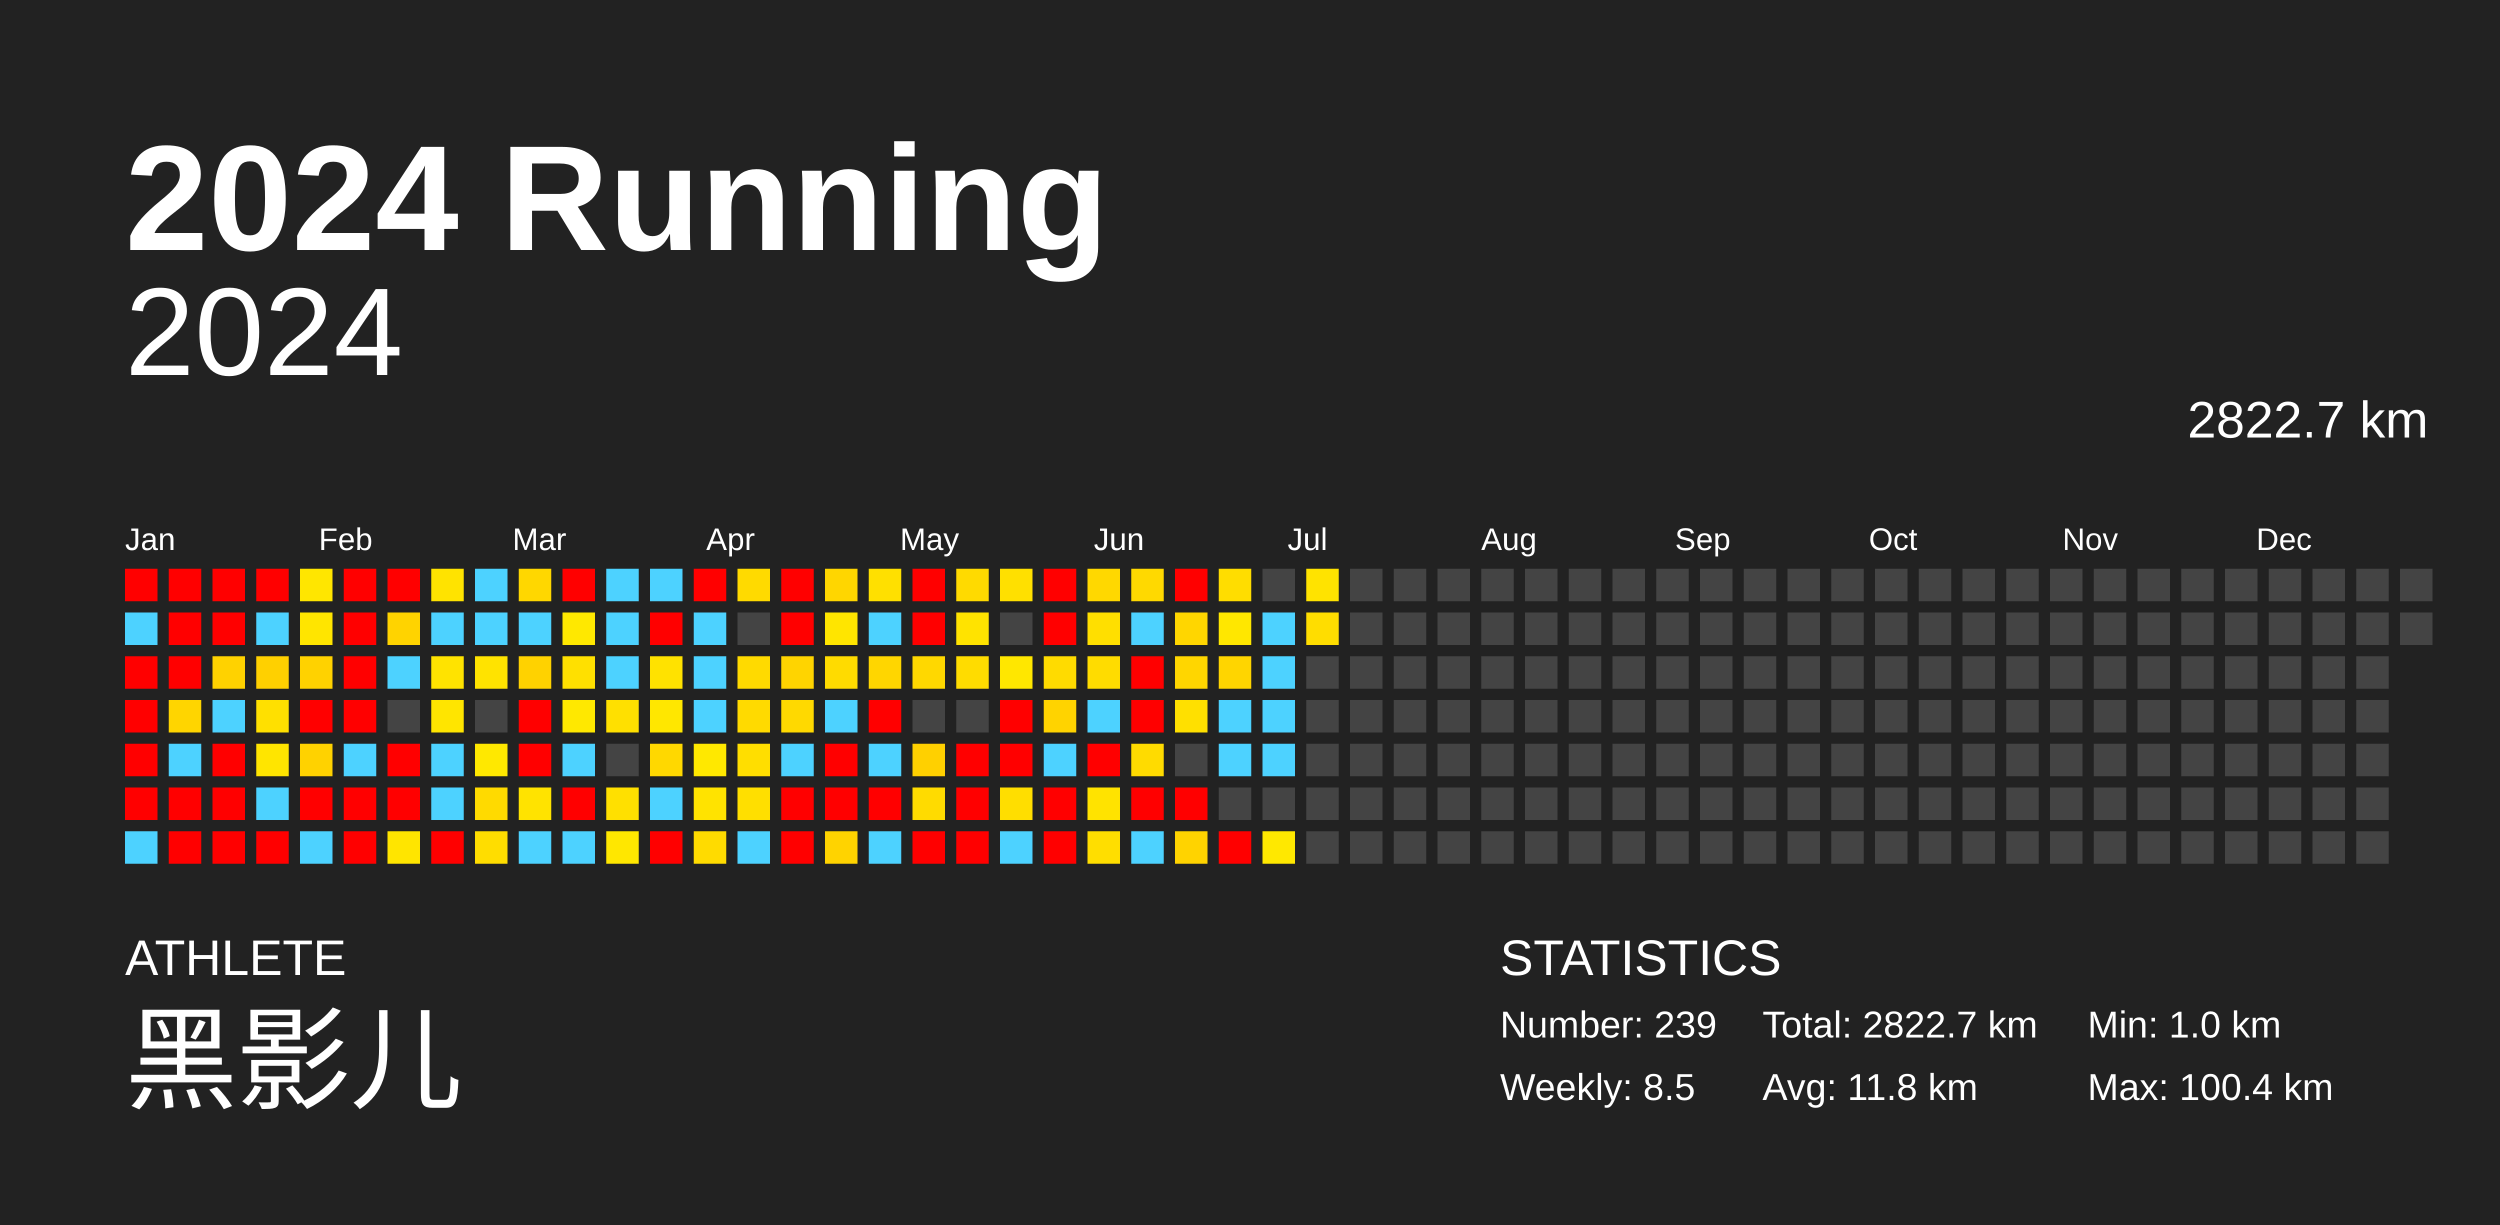
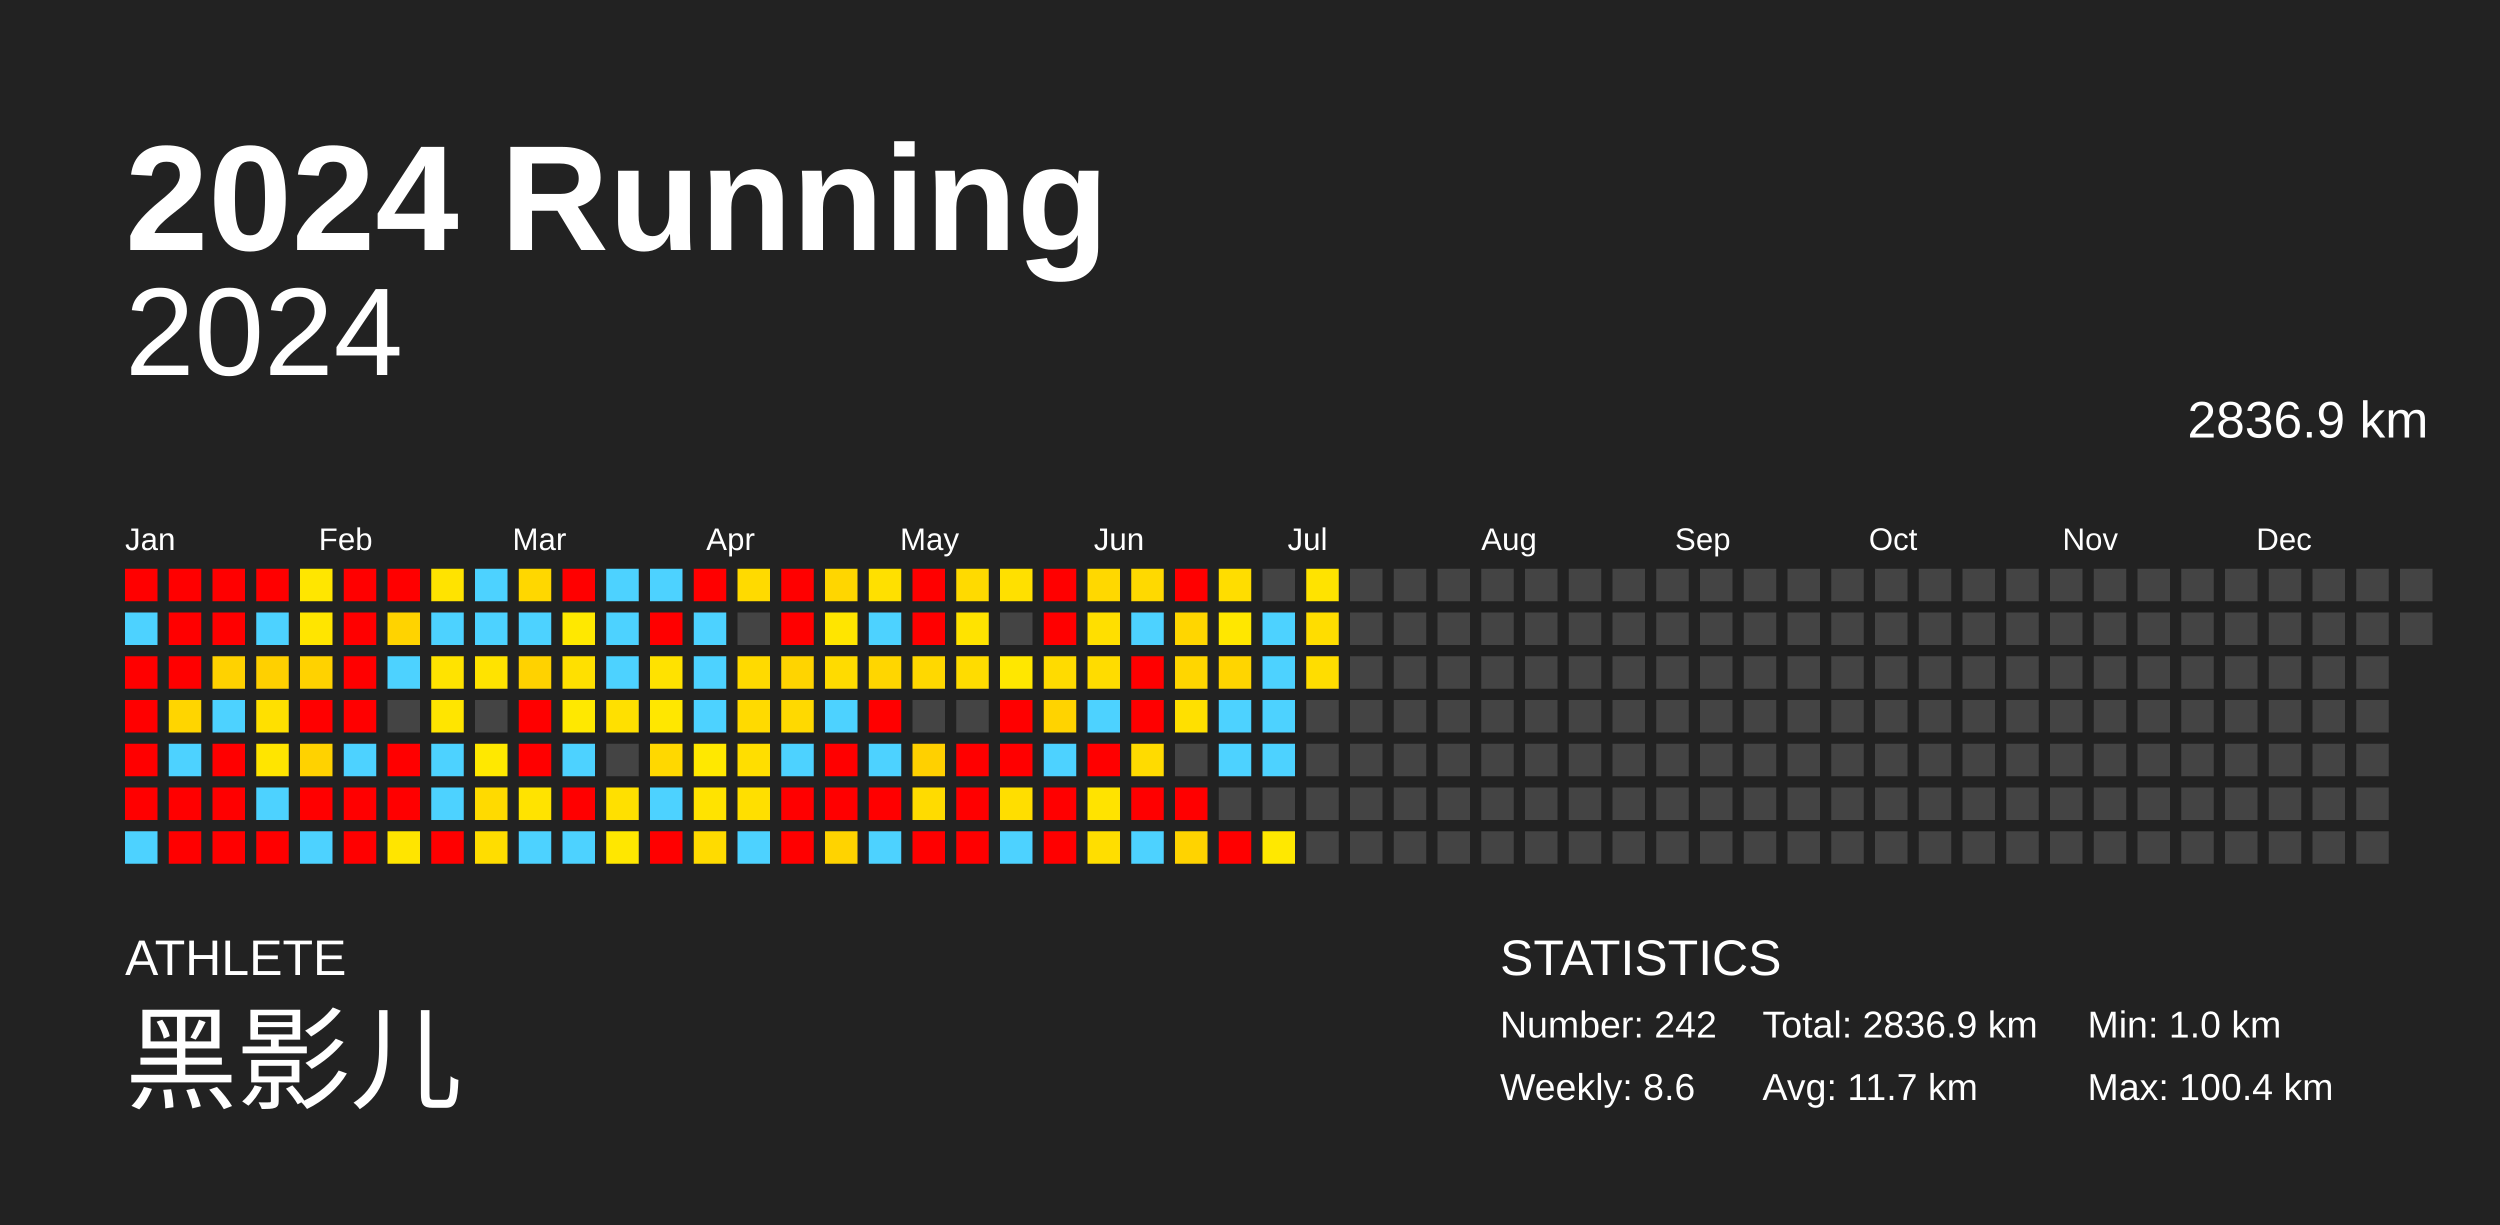
<svg xmlns="http://www.w3.org/2000/svg" baseProfile="full" height="98mm" version="1.1" viewBox="0,0,200,98" width="200mm">
  <defs />
  <rect fill="#222222" height="98" width="200" x="0" y="0" />
  <text fill="#FFFFFF" style="font-size:12px; font-family:Arial; font-weight:bold;" x="10" y="20">2024 Running</text>
  <text fill="#FFFFFF" style="font-size:4px; font-family:Arial" x="10" y="78">ATHLETE</text>
  <text fill="#FFFFFF" style="font-size:9px; font-family:Arial" x="10" y="88">黑影儿</text>
  <text fill="#FFFFFF" style="font-size:4px; font-family:Arial" x="120" y="78">STATISTICS</text>
-   <text fill="#FFFFFF" style="font-size:3px; font-family:Arial" x="120" y="83">Number: 239</text>
-   <text fill="#FFFFFF" style="font-size:3px; font-family:Arial" x="120" y="88">Weekly: 8.5</text>
-   <text fill="#FFFFFF" style="font-size:3px; font-family:Arial" x="141" y="83">Total: 2822.7 km</text>
-   <text fill="#FFFFFF" style="font-size:3px; font-family:Arial" x="141" y="88">Avg: 11.8 km</text>
+   <text fill="#FFFFFF" style="font-size:3px; font-family:Arial" x="120" y="83">Number: 242</text>
+   <text fill="#FFFFFF" style="font-size:3px; font-family:Arial" x="120" y="88">Weekly: 8.6</text>
+   <text fill="#FFFFFF" style="font-size:3px; font-family:Arial" x="141" y="83">Total: 2836.9 km</text>
+   <text fill="#FFFFFF" style="font-size:3px; font-family:Arial" x="141" y="88">Avg: 11.7 km</text>
  <text fill="#FFFFFF" style="font-size:3px; font-family:Arial" x="167" y="83">Min: 1.0 km</text>
  <text fill="#FFFFFF" style="font-size:3px; font-family:Arial" x="167" y="88">Max: 100.4 km</text>
  <text alignment-baseline="hanging" fill="#FFFFFF" style="font-size:10.0px; font-family:Arial;" x="10" y="30">2024</text>
-   <text alignment-baseline="hanging" fill="#FFFFFF" style="font-size:4.125px; font-family:Arial;" x="175" y="35">2822.7 km</text>
+   <text alignment-baseline="hanging" fill="#FFFFFF" style="font-size:4.125px; font-family:Arial;" x="175" y="35">2836.9 km</text>
  <text fill="#FFFFFF" style="font-size:2.5px; font-family:Arial" x="10.0" y="44">Jan</text>
  <text fill="#FFFFFF" style="font-size:2.5px; font-family:Arial" x="25.5" y="44">Feb</text>
  <text fill="#FFFFFF" style="font-size:2.5px; font-family:Arial" x="41.0" y="44">Mar</text>
  <text fill="#FFFFFF" style="font-size:2.5px; font-family:Arial" x="56.5" y="44">Apr</text>
  <text fill="#FFFFFF" style="font-size:2.5px; font-family:Arial" x="72.0" y="44">May</text>
  <text fill="#FFFFFF" style="font-size:2.5px; font-family:Arial" x="87.5" y="44">Jun</text>
  <text fill="#FFFFFF" style="font-size:2.5px; font-family:Arial" x="103.0" y="44">Jul</text>
  <text fill="#FFFFFF" style="font-size:2.5px; font-family:Arial" x="118.5" y="44">Aug</text>
  <text fill="#FFFFFF" style="font-size:2.5px; font-family:Arial" x="134.0" y="44">Sep</text>
  <text fill="#FFFFFF" style="font-size:2.5px; font-family:Arial" x="149.5" y="44">Oct</text>
  <text fill="#FFFFFF" style="font-size:2.5px; font-family:Arial" x="165.0" y="44">Nov</text>
  <text fill="#FFFFFF" style="font-size:2.5px; font-family:Arial" x="180.5" y="44">Dec</text>
  <rect fill="red" height="2.6" width="2.6" x="10.0" y="45.5" />
  <rect fill="#4dd2ff" height="2.6" width="2.6" x="10.0" y="49.0" />
  <rect fill="red" height="2.6" width="2.6" x="10.0" y="52.5" />
  <rect fill="red" height="2.6" width="2.6" x="10.0" y="56.0" />
  <rect fill="red" height="2.6" width="2.6" x="10.0" y="59.5" />
  <rect fill="red" height="2.6" width="2.6" x="10.0" y="63.0" />
  <rect fill="#4dd2ff" height="2.6" width="2.6" x="10.0" y="66.5" />
  <rect fill="red" height="2.6" width="2.6" x="13.5" y="45.5" />
  <rect fill="red" height="2.6" width="2.6" x="13.5" y="49.0" />
  <rect fill="red" height="2.6" width="2.6" x="13.5" y="52.5" />
  <rect fill="#ffd500" height="2.6" width="2.6" x="13.5" y="56.0" />
  <rect fill="#4dd2ff" height="2.6" width="2.6" x="13.5" y="59.5" />
  <rect fill="red" height="2.6" width="2.6" x="13.5" y="63.0" />
  <rect fill="red" height="2.6" width="2.6" x="13.5" y="66.5" />
  <rect fill="red" height="2.6" width="2.6" x="17.0" y="45.5" />
  <rect fill="red" height="2.6" width="2.6" x="17.0" y="49.0" />
  <rect fill="#ffd200" height="2.6" width="2.6" x="17.0" y="52.5" />
  <rect fill="#4dd2ff" height="2.6" width="2.6" x="17.0" y="56.0" />
  <rect fill="red" height="2.6" width="2.6" x="17.0" y="59.5" />
  <rect fill="red" height="2.6" width="2.6" x="17.0" y="63.0" />
  <rect fill="red" height="2.6" width="2.6" x="17.0" y="66.5" />
  <rect fill="red" height="2.6" width="2.6" x="20.5" y="45.5" />
  <rect fill="#4dd2ff" height="2.6" width="2.6" x="20.5" y="49.0" />
  <rect fill="#ffd000" height="2.6" width="2.6" x="20.5" y="52.5" />
  <rect fill="#ffe000" height="2.6" width="2.6" x="20.5" y="56.0" />
  <rect fill="#ffe500" height="2.6" width="2.6" x="20.5" y="59.5" />
  <rect fill="#4dd2ff" height="2.6" width="2.6" x="20.5" y="63.0" />
  <rect fill="red" height="2.6" width="2.6" x="20.5" y="66.5" />
  <rect fill="#ffe600" height="2.6" width="2.6" x="24.0" y="45.5" />
  <rect fill="#ffe500" height="2.6" width="2.6" x="24.0" y="49.0" />
  <rect fill="#ffd200" height="2.6" width="2.6" x="24.0" y="52.5" />
  <rect fill="red" height="2.6" width="2.6" x="24.0" y="56.0" />
  <rect fill="#ffd200" height="2.6" width="2.6" x="24.0" y="59.5" />
  <rect fill="red" height="2.6" width="2.6" x="24.0" y="63.0" />
  <rect fill="#4dd2ff" height="2.6" width="2.6" x="24.0" y="66.5" />
  <rect fill="red" height="2.6" width="2.6" x="27.5" y="45.5" />
  <rect fill="red" height="2.6" width="2.6" x="27.5" y="49.0" />
  <rect fill="red" height="2.6" width="2.6" x="27.5" y="52.5" />
  <rect fill="red" height="2.6" width="2.6" x="27.5" y="56.0" />
  <rect fill="#4dd2ff" height="2.6" width="2.6" x="27.5" y="59.5" />
  <rect fill="red" height="2.6" width="2.6" x="27.5" y="63.0" />
  <rect fill="red" height="2.6" width="2.6" x="27.5" y="66.5" />
  <rect fill="red" height="2.6" width="2.6" x="31.0" y="45.5" />
  <rect fill="#ffd300" height="2.6" width="2.6" x="31.0" y="49.0" />
  <rect fill="#4dd2ff" height="2.6" width="2.6" x="31.0" y="52.5" />
  <rect fill="#444444" height="2.6" width="2.6" x="31.0" y="56.0" />
  <rect fill="red" height="2.6" width="2.6" x="31.0" y="59.5" />
  <rect fill="red" height="2.6" width="2.6" x="31.0" y="63.0" />
  <rect fill="#ffe500" height="2.6" width="2.6" x="31.0" y="66.5" />
  <rect fill="#ffe300" height="2.6" width="2.6" x="34.5" y="45.5" />
  <rect fill="#4dd2ff" height="2.6" width="2.6" x="34.5" y="49.0" />
  <rect fill="#ffe300" height="2.6" width="2.6" x="34.5" y="52.5" />
  <rect fill="#ffe500" height="2.6" width="2.6" x="34.5" y="56.0" />
  <rect fill="#4dd2ff" height="2.6" width="2.6" x="34.5" y="59.5" />
  <rect fill="#4dd2ff" height="2.6" width="2.6" x="34.5" y="63.0" />
  <rect fill="red" height="2.6" width="2.6" x="34.5" y="66.5" />
  <rect fill="#4dd2ff" height="2.6" width="2.6" x="38.0" y="45.5" />
  <rect fill="#4dd2ff" height="2.6" width="2.6" x="38.0" y="49.0" />
  <rect fill="#ffe300" height="2.6" width="2.6" x="38.0" y="52.5" />
  <rect fill="#444444" height="2.6" width="2.6" x="38.0" y="56.0" />
  <rect fill="#ffe800" height="2.6" width="2.6" x="38.0" y="59.5" />
  <rect fill="#ffda00" height="2.6" width="2.6" x="38.0" y="63.0" />
  <rect fill="#ffdd00" height="2.6" width="2.6" x="38.0" y="66.5" />
  <rect fill="#ffd700" height="2.6" width="2.6" x="41.5" y="45.5" />
  <rect fill="#4dd2ff" height="2.6" width="2.6" x="41.5" y="49.0" />
  <rect fill="#ffd200" height="2.6" width="2.6" x="41.5" y="52.5" />
  <rect fill="red" height="2.6" width="2.6" x="41.5" y="56.0" />
  <rect fill="red" height="2.6" width="2.6" x="41.5" y="59.5" />
  <rect fill="#ffe300" height="2.6" width="2.6" x="41.5" y="63.0" />
  <rect fill="#4dd2ff" height="2.6" width="2.6" x="41.5" y="66.5" />
  <rect fill="red" height="2.6" width="2.6" x="45.0" y="45.5" />
  <rect fill="#ffe800" height="2.6" width="2.6" x="45.0" y="49.0" />
  <rect fill="#ffe000" height="2.6" width="2.6" x="45.0" y="52.5" />
  <rect fill="#ffe800" height="2.6" width="2.6" x="45.0" y="56.0" />
  <rect fill="#4dd2ff" height="2.6" width="2.6" x="45.0" y="59.5" />
  <rect fill="red" height="2.6" width="2.6" x="45.0" y="63.0" />
  <rect fill="#4dd2ff" height="2.6" width="2.6" x="45.0" y="66.5" />
  <rect fill="#4dd2ff" height="2.6" width="2.6" x="48.5" y="45.5" />
  <rect fill="#4dd2ff" height="2.6" width="2.6" x="48.5" y="49.0" />
  <rect fill="#4dd2ff" height="2.6" width="2.6" x="48.5" y="52.5" />
  <rect fill="#ffe000" height="2.6" width="2.6" x="48.5" y="56.0" />
  <rect fill="#444444" height="2.6" width="2.6" x="48.5" y="59.5" />
  <rect fill="#ffe000" height="2.6" width="2.6" x="48.5" y="63.0" />
  <rect fill="#ffe700" height="2.6" width="2.6" x="48.5" y="66.5" />
  <rect fill="#4dd2ff" height="2.6" width="2.6" x="52.0" y="45.5" />
  <rect fill="red" height="2.6" width="2.6" x="52.0" y="49.0" />
  <rect fill="#ffe200" height="2.6" width="2.6" x="52.0" y="52.5" />
  <rect fill="#ffe700" height="2.6" width="2.6" x="52.0" y="56.0" />
  <rect fill="#ffd800" height="2.6" width="2.6" x="52.0" y="59.5" />
  <rect fill="#4dd2ff" height="2.6" width="2.6" x="52.0" y="63.0" />
  <rect fill="red" height="2.6" width="2.6" x="52.0" y="66.5" />
  <rect fill="red" height="2.6" width="2.6" x="55.5" y="45.5" />
  <rect fill="#4dd2ff" height="2.6" width="2.6" x="55.5" y="49.0" />
  <rect fill="#4dd2ff" height="2.6" width="2.6" x="55.5" y="52.5" />
  <rect fill="#4dd2ff" height="2.6" width="2.6" x="55.5" y="56.0" />
  <rect fill="#ffe800" height="2.6" width="2.6" x="55.5" y="59.5" />
  <rect fill="#ffe300" height="2.6" width="2.6" x="55.5" y="63.0" />
  <rect fill="#ffdb00" height="2.6" width="2.6" x="55.5" y="66.5" />
  <rect fill="#ffda00" height="2.6" width="2.6" x="59.0" y="45.5" />
  <rect fill="#444444" height="2.6" width="2.6" x="59.0" y="49.0" />
  <rect fill="#ffda00" height="2.6" width="2.6" x="59.0" y="52.5" />
  <rect fill="#ffda00" height="2.6" width="2.6" x="59.0" y="56.0" />
  <rect fill="#ffde00" height="2.6" width="2.6" x="59.0" y="59.5" />
  <rect fill="#ffdf00" height="2.6" width="2.6" x="59.0" y="63.0" />
  <rect fill="#4dd2ff" height="2.6" width="2.6" x="59.0" y="66.5" />
  <rect fill="red" height="2.6" width="2.6" x="62.5" y="45.5" />
  <rect fill="red" height="2.6" width="2.6" x="62.5" y="49.0" />
  <rect fill="#ffd400" height="2.6" width="2.6" x="62.5" y="52.5" />
  <rect fill="#ffd900" height="2.6" width="2.6" x="62.5" y="56.0" />
  <rect fill="#4dd2ff" height="2.6" width="2.6" x="62.5" y="59.5" />
  <rect fill="red" height="2.6" width="2.6" x="62.5" y="63.0" />
  <rect fill="red" height="2.6" width="2.6" x="62.5" y="66.5" />
  <rect fill="#ffd600" height="2.6" width="2.6" x="66.0" y="45.5" />
  <rect fill="#ffe500" height="2.6" width="2.6" x="66.0" y="49.0" />
  <rect fill="#ffdb00" height="2.6" width="2.6" x="66.0" y="52.5" />
  <rect fill="#4dd2ff" height="2.6" width="2.6" x="66.0" y="56.0" />
  <rect fill="red" height="2.6" width="2.6" x="66.0" y="59.5" />
  <rect fill="red" height="2.6" width="2.6" x="66.0" y="63.0" />
  <rect fill="#ffd300" height="2.6" width="2.6" x="66.0" y="66.5" />
  <rect fill="#ffe000" height="2.6" width="2.6" x="69.5" y="45.5" />
  <rect fill="#4dd2ff" height="2.6" width="2.6" x="69.5" y="49.0" />
  <rect fill="#ffd600" height="2.6" width="2.6" x="69.5" y="52.5" />
  <rect fill="red" height="2.6" width="2.6" x="69.5" y="56.0" />
  <rect fill="#4dd2ff" height="2.6" width="2.6" x="69.5" y="59.5" />
  <rect fill="red" height="2.6" width="2.6" x="69.5" y="63.0" />
  <rect fill="#4dd2ff" height="2.6" width="2.6" x="69.5" y="66.5" />
  <rect fill="red" height="2.6" width="2.6" x="73.0" y="45.5" />
  <rect fill="red" height="2.6" width="2.6" x="73.0" y="49.0" />
  <rect fill="#ffd800" height="2.6" width="2.6" x="73.0" y="52.5" />
  <rect fill="#444444" height="2.6" width="2.6" x="73.0" y="56.0" />
  <rect fill="#ffd000" height="2.6" width="2.6" x="73.0" y="59.5" />
  <rect fill="#ffdb00" height="2.6" width="2.6" x="73.0" y="63.0" />
  <rect fill="red" height="2.6" width="2.6" x="73.0" y="66.5" />
  <rect fill="#ffda00" height="2.6" width="2.6" x="76.5" y="45.5" />
  <rect fill="#ffe300" height="2.6" width="2.6" x="76.5" y="49.0" />
  <rect fill="#ffdc00" height="2.6" width="2.6" x="76.5" y="52.5" />
  <rect fill="#444444" height="2.6" width="2.6" x="76.5" y="56.0" />
  <rect fill="red" height="2.6" width="2.6" x="76.5" y="59.5" />
  <rect fill="red" height="2.6" width="2.6" x="76.5" y="63.0" />
  <rect fill="red" height="2.6" width="2.6" x="76.5" y="66.5" />
  <rect fill="#ffe000" height="2.6" width="2.6" x="80.0" y="45.5" />
  <rect fill="#444444" height="2.6" width="2.6" x="80.0" y="49.0" />
  <rect fill="#ffe700" height="2.6" width="2.6" x="80.0" y="52.5" />
  <rect fill="red" height="2.6" width="2.6" x="80.0" y="56.0" />
  <rect fill="red" height="2.6" width="2.6" x="80.0" y="59.5" />
  <rect fill="#ffde00" height="2.6" width="2.6" x="80.0" y="63.0" />
  <rect fill="#4dd2ff" height="2.6" width="2.6" x="80.0" y="66.5" />
  <rect fill="red" height="2.6" width="2.6" x="83.5" y="45.5" />
  <rect fill="red" height="2.6" width="2.6" x="83.5" y="49.0" />
  <rect fill="#ffdb00" height="2.6" width="2.6" x="83.5" y="52.5" />
  <rect fill="#ffd300" height="2.6" width="2.6" x="83.5" y="56.0" />
  <rect fill="#4dd2ff" height="2.6" width="2.6" x="83.5" y="59.5" />
  <rect fill="red" height="2.6" width="2.6" x="83.5" y="63.0" />
  <rect fill="red" height="2.6" width="2.6" x="83.5" y="66.5" />
  <rect fill="#ffd800" height="2.6" width="2.6" x="87.0" y="45.5" />
  <rect fill="#ffdf00" height="2.6" width="2.6" x="87.0" y="49.0" />
  <rect fill="#ffdc00" height="2.6" width="2.6" x="87.0" y="52.5" />
  <rect fill="#4dd2ff" height="2.6" width="2.6" x="87.0" y="56.0" />
  <rect fill="red" height="2.6" width="2.6" x="87.0" y="59.5" />
  <rect fill="#ffe300" height="2.6" width="2.6" x="87.0" y="63.0" />
  <rect fill="#ffde00" height="2.6" width="2.6" x="87.0" y="66.5" />
  <rect fill="#ffd900" height="2.6" width="2.6" x="90.5" y="45.5" />
  <rect fill="#4dd2ff" height="2.6" width="2.6" x="90.5" y="49.0" />
  <rect fill="red" height="2.6" width="2.6" x="90.5" y="52.5" />
  <rect fill="red" height="2.6" width="2.6" x="90.5" y="56.0" />
  <rect fill="#ffdb00" height="2.6" width="2.6" x="90.5" y="59.5" />
  <rect fill="red" height="2.6" width="2.6" x="90.5" y="63.0" />
  <rect fill="#4dd2ff" height="2.6" width="2.6" x="90.5" y="66.5" />
  <rect fill="red" height="2.6" width="2.6" x="94.0" y="45.5" />
  <rect fill="#ffd600" height="2.6" width="2.6" x="94.0" y="49.0" />
  <rect fill="#ffd600" height="2.6" width="2.6" x="94.0" y="52.5" />
  <rect fill="#ffe000" height="2.6" width="2.6" x="94.0" y="56.0" />
  <rect fill="#444444" height="2.6" width="2.6" x="94.0" y="59.5" />
  <rect fill="red" height="2.6" width="2.6" x="94.0" y="63.0" />
  <rect fill="#ffd300" height="2.6" width="2.6" x="94.0" y="66.5" />
  <rect fill="#ffdd00" height="2.6" width="2.6" x="97.5" y="45.5" />
  <rect fill="#ffe700" height="2.6" width="2.6" x="97.5" y="49.0" />
  <rect fill="#ffd500" height="2.6" width="2.6" x="97.5" y="52.5" />
  <rect fill="#4dd2ff" height="2.6" width="2.6" x="97.5" y="56.0" />
  <rect fill="#4dd2ff" height="2.6" width="2.6" x="97.5" y="59.5" />
  <rect fill="#444444" height="2.6" width="2.6" x="97.5" y="63.0" />
  <rect fill="red" height="2.6" width="2.6" x="97.5" y="66.5" />
  <rect fill="#444444" height="2.6" width="2.6" x="101.0" y="45.5" />
  <rect fill="#4dd2ff" height="2.6" width="2.6" x="101.0" y="49.0" />
  <rect fill="#4dd2ff" height="2.6" width="2.6" x="101.0" y="52.5" />
  <rect fill="#4dd2ff" height="2.6" width="2.6" x="101.0" y="56.0" />
  <rect fill="#4dd2ff" height="2.6" width="2.6" x="101.0" y="59.5" />
  <rect fill="#444444" height="2.6" width="2.6" x="101.0" y="63.0" />
  <rect fill="#ffe800" height="2.6" width="2.6" x="101.0" y="66.5" />
  <rect fill="#ffe300" height="2.6" width="2.6" x="104.5" y="45.5" />
  <rect fill="#ffdd00" height="2.6" width="2.6" x="104.5" y="49.0" />
-   <rect fill="#444444" height="2.6" width="2.6" x="104.5" y="52.5" />
+   <rect fill="#ffdd00" height="2.6" width="2.6" x="104.5" y="52.5" />
  <rect fill="#444444" height="2.6" width="2.6" x="104.5" y="56.0" />
  <rect fill="#444444" height="2.6" width="2.6" x="104.5" y="59.5" />
  <rect fill="#444444" height="2.6" width="2.6" x="104.5" y="63.0" />
  <rect fill="#444444" height="2.6" width="2.6" x="104.5" y="66.5" />
  <rect fill="#444444" height="2.6" width="2.6" x="108.0" y="45.5" />
  <rect fill="#444444" height="2.6" width="2.6" x="108.0" y="49.0" />
  <rect fill="#444444" height="2.6" width="2.6" x="108.0" y="52.5" />
  <rect fill="#444444" height="2.6" width="2.6" x="108.0" y="56.0" />
  <rect fill="#444444" height="2.6" width="2.6" x="108.0" y="59.5" />
  <rect fill="#444444" height="2.6" width="2.6" x="108.0" y="63.0" />
  <rect fill="#444444" height="2.6" width="2.6" x="108.0" y="66.5" />
  <rect fill="#444444" height="2.6" width="2.6" x="111.5" y="45.5" />
  <rect fill="#444444" height="2.6" width="2.6" x="111.5" y="49.0" />
  <rect fill="#444444" height="2.6" width="2.6" x="111.5" y="52.5" />
  <rect fill="#444444" height="2.6" width="2.6" x="111.5" y="56.0" />
  <rect fill="#444444" height="2.6" width="2.6" x="111.5" y="59.5" />
  <rect fill="#444444" height="2.6" width="2.6" x="111.5" y="63.0" />
  <rect fill="#444444" height="2.6" width="2.6" x="111.5" y="66.5" />
  <rect fill="#444444" height="2.6" width="2.6" x="115.0" y="45.5" />
  <rect fill="#444444" height="2.6" width="2.6" x="115.0" y="49.0" />
  <rect fill="#444444" height="2.6" width="2.6" x="115.0" y="52.5" />
  <rect fill="#444444" height="2.6" width="2.6" x="115.0" y="56.0" />
  <rect fill="#444444" height="2.6" width="2.6" x="115.0" y="59.5" />
  <rect fill="#444444" height="2.6" width="2.6" x="115.0" y="63.0" />
  <rect fill="#444444" height="2.6" width="2.6" x="115.0" y="66.5" />
  <rect fill="#444444" height="2.6" width="2.6" x="118.5" y="45.5" />
  <rect fill="#444444" height="2.6" width="2.6" x="118.5" y="49.0" />
  <rect fill="#444444" height="2.6" width="2.6" x="118.5" y="52.5" />
  <rect fill="#444444" height="2.6" width="2.6" x="118.5" y="56.0" />
  <rect fill="#444444" height="2.6" width="2.6" x="118.5" y="59.5" />
  <rect fill="#444444" height="2.6" width="2.6" x="118.5" y="63.0" />
  <rect fill="#444444" height="2.6" width="2.6" x="118.5" y="66.5" />
  <rect fill="#444444" height="2.6" width="2.6" x="122.0" y="45.5" />
  <rect fill="#444444" height="2.6" width="2.6" x="122.0" y="49.0" />
  <rect fill="#444444" height="2.6" width="2.6" x="122.0" y="52.5" />
  <rect fill="#444444" height="2.6" width="2.6" x="122.0" y="56.0" />
  <rect fill="#444444" height="2.6" width="2.6" x="122.0" y="59.5" />
  <rect fill="#444444" height="2.6" width="2.6" x="122.0" y="63.0" />
  <rect fill="#444444" height="2.6" width="2.6" x="122.0" y="66.5" />
  <rect fill="#444444" height="2.6" width="2.6" x="125.5" y="45.5" />
  <rect fill="#444444" height="2.6" width="2.6" x="125.5" y="49.0" />
  <rect fill="#444444" height="2.6" width="2.6" x="125.5" y="52.5" />
  <rect fill="#444444" height="2.6" width="2.6" x="125.5" y="56.0" />
  <rect fill="#444444" height="2.6" width="2.6" x="125.5" y="59.5" />
  <rect fill="#444444" height="2.6" width="2.6" x="125.5" y="63.0" />
  <rect fill="#444444" height="2.6" width="2.6" x="125.5" y="66.5" />
  <rect fill="#444444" height="2.6" width="2.6" x="129.0" y="45.5" />
  <rect fill="#444444" height="2.6" width="2.6" x="129.0" y="49.0" />
  <rect fill="#444444" height="2.6" width="2.6" x="129.0" y="52.5" />
  <rect fill="#444444" height="2.6" width="2.6" x="129.0" y="56.0" />
  <rect fill="#444444" height="2.6" width="2.6" x="129.0" y="59.5" />
  <rect fill="#444444" height="2.6" width="2.6" x="129.0" y="63.0" />
  <rect fill="#444444" height="2.6" width="2.6" x="129.0" y="66.5" />
  <rect fill="#444444" height="2.6" width="2.6" x="132.5" y="45.5" />
  <rect fill="#444444" height="2.6" width="2.6" x="132.5" y="49.0" />
  <rect fill="#444444" height="2.6" width="2.6" x="132.5" y="52.5" />
  <rect fill="#444444" height="2.6" width="2.6" x="132.5" y="56.0" />
  <rect fill="#444444" height="2.6" width="2.6" x="132.5" y="59.5" />
  <rect fill="#444444" height="2.6" width="2.6" x="132.5" y="63.0" />
  <rect fill="#444444" height="2.6" width="2.6" x="132.5" y="66.5" />
  <rect fill="#444444" height="2.6" width="2.6" x="136.0" y="45.5" />
  <rect fill="#444444" height="2.6" width="2.6" x="136.0" y="49.0" />
  <rect fill="#444444" height="2.6" width="2.6" x="136.0" y="52.5" />
  <rect fill="#444444" height="2.6" width="2.6" x="136.0" y="56.0" />
  <rect fill="#444444" height="2.6" width="2.6" x="136.0" y="59.5" />
  <rect fill="#444444" height="2.6" width="2.6" x="136.0" y="63.0" />
  <rect fill="#444444" height="2.6" width="2.6" x="136.0" y="66.5" />
  <rect fill="#444444" height="2.6" width="2.6" x="139.5" y="45.5" />
  <rect fill="#444444" height="2.6" width="2.6" x="139.5" y="49.0" />
  <rect fill="#444444" height="2.6" width="2.6" x="139.5" y="52.5" />
  <rect fill="#444444" height="2.6" width="2.6" x="139.5" y="56.0" />
  <rect fill="#444444" height="2.6" width="2.6" x="139.5" y="59.5" />
  <rect fill="#444444" height="2.6" width="2.6" x="139.5" y="63.0" />
  <rect fill="#444444" height="2.6" width="2.6" x="139.5" y="66.5" />
  <rect fill="#444444" height="2.6" width="2.6" x="143.0" y="45.5" />
  <rect fill="#444444" height="2.6" width="2.6" x="143.0" y="49.0" />
  <rect fill="#444444" height="2.6" width="2.6" x="143.0" y="52.5" />
  <rect fill="#444444" height="2.6" width="2.6" x="143.0" y="56.0" />
  <rect fill="#444444" height="2.6" width="2.6" x="143.0" y="59.5" />
  <rect fill="#444444" height="2.6" width="2.6" x="143.0" y="63.0" />
  <rect fill="#444444" height="2.6" width="2.6" x="143.0" y="66.5" />
  <rect fill="#444444" height="2.6" width="2.6" x="146.5" y="45.5" />
  <rect fill="#444444" height="2.6" width="2.6" x="146.5" y="49.0" />
  <rect fill="#444444" height="2.6" width="2.6" x="146.5" y="52.5" />
  <rect fill="#444444" height="2.6" width="2.6" x="146.5" y="56.0" />
  <rect fill="#444444" height="2.6" width="2.6" x="146.5" y="59.5" />
  <rect fill="#444444" height="2.6" width="2.6" x="146.5" y="63.0" />
  <rect fill="#444444" height="2.6" width="2.6" x="146.5" y="66.5" />
  <rect fill="#444444" height="2.6" width="2.6" x="150.0" y="45.5" />
  <rect fill="#444444" height="2.6" width="2.6" x="150.0" y="49.0" />
  <rect fill="#444444" height="2.6" width="2.6" x="150.0" y="52.5" />
  <rect fill="#444444" height="2.6" width="2.6" x="150.0" y="56.0" />
  <rect fill="#444444" height="2.6" width="2.6" x="150.0" y="59.5" />
  <rect fill="#444444" height="2.6" width="2.6" x="150.0" y="63.0" />
  <rect fill="#444444" height="2.6" width="2.6" x="150.0" y="66.5" />
  <rect fill="#444444" height="2.6" width="2.6" x="153.5" y="45.5" />
  <rect fill="#444444" height="2.6" width="2.6" x="153.5" y="49.0" />
  <rect fill="#444444" height="2.6" width="2.6" x="153.5" y="52.5" />
  <rect fill="#444444" height="2.6" width="2.6" x="153.5" y="56.0" />
  <rect fill="#444444" height="2.6" width="2.6" x="153.5" y="59.5" />
  <rect fill="#444444" height="2.6" width="2.6" x="153.5" y="63.0" />
  <rect fill="#444444" height="2.6" width="2.6" x="153.5" y="66.5" />
  <rect fill="#444444" height="2.6" width="2.6" x="157.0" y="45.5" />
  <rect fill="#444444" height="2.6" width="2.6" x="157.0" y="49.0" />
  <rect fill="#444444" height="2.6" width="2.6" x="157.0" y="52.5" />
  <rect fill="#444444" height="2.6" width="2.6" x="157.0" y="56.0" />
  <rect fill="#444444" height="2.6" width="2.6" x="157.0" y="59.5" />
  <rect fill="#444444" height="2.6" width="2.6" x="157.0" y="63.0" />
  <rect fill="#444444" height="2.6" width="2.6" x="157.0" y="66.5" />
  <rect fill="#444444" height="2.6" width="2.6" x="160.5" y="45.5" />
  <rect fill="#444444" height="2.6" width="2.6" x="160.5" y="49.0" />
  <rect fill="#444444" height="2.6" width="2.6" x="160.5" y="52.5" />
  <rect fill="#444444" height="2.6" width="2.6" x="160.5" y="56.0" />
  <rect fill="#444444" height="2.6" width="2.6" x="160.5" y="59.5" />
  <rect fill="#444444" height="2.6" width="2.6" x="160.5" y="63.0" />
  <rect fill="#444444" height="2.6" width="2.6" x="160.5" y="66.5" />
  <rect fill="#444444" height="2.6" width="2.6" x="164.0" y="45.5" />
  <rect fill="#444444" height="2.6" width="2.6" x="164.0" y="49.0" />
  <rect fill="#444444" height="2.6" width="2.6" x="164.0" y="52.5" />
  <rect fill="#444444" height="2.6" width="2.6" x="164.0" y="56.0" />
  <rect fill="#444444" height="2.6" width="2.6" x="164.0" y="59.5" />
  <rect fill="#444444" height="2.6" width="2.6" x="164.0" y="63.0" />
  <rect fill="#444444" height="2.6" width="2.6" x="164.0" y="66.5" />
  <rect fill="#444444" height="2.6" width="2.6" x="167.5" y="45.5" />
  <rect fill="#444444" height="2.6" width="2.6" x="167.5" y="49.0" />
  <rect fill="#444444" height="2.6" width="2.6" x="167.5" y="52.5" />
  <rect fill="#444444" height="2.6" width="2.6" x="167.5" y="56.0" />
  <rect fill="#444444" height="2.6" width="2.6" x="167.5" y="59.5" />
  <rect fill="#444444" height="2.6" width="2.6" x="167.5" y="63.0" />
  <rect fill="#444444" height="2.6" width="2.6" x="167.5" y="66.5" />
  <rect fill="#444444" height="2.6" width="2.6" x="171.0" y="45.5" />
  <rect fill="#444444" height="2.6" width="2.6" x="171.0" y="49.0" />
  <rect fill="#444444" height="2.6" width="2.6" x="171.0" y="52.5" />
  <rect fill="#444444" height="2.6" width="2.6" x="171.0" y="56.0" />
  <rect fill="#444444" height="2.6" width="2.6" x="171.0" y="59.5" />
  <rect fill="#444444" height="2.6" width="2.6" x="171.0" y="63.0" />
  <rect fill="#444444" height="2.6" width="2.6" x="171.0" y="66.5" />
  <rect fill="#444444" height="2.6" width="2.6" x="174.5" y="45.5" />
  <rect fill="#444444" height="2.6" width="2.6" x="174.5" y="49.0" />
  <rect fill="#444444" height="2.6" width="2.6" x="174.5" y="52.5" />
  <rect fill="#444444" height="2.6" width="2.6" x="174.5" y="56.0" />
  <rect fill="#444444" height="2.6" width="2.6" x="174.5" y="59.5" />
  <rect fill="#444444" height="2.6" width="2.6" x="174.5" y="63.0" />
  <rect fill="#444444" height="2.6" width="2.6" x="174.5" y="66.5" />
  <rect fill="#444444" height="2.6" width="2.6" x="178.0" y="45.5" />
  <rect fill="#444444" height="2.6" width="2.6" x="178.0" y="49.0" />
  <rect fill="#444444" height="2.6" width="2.6" x="178.0" y="52.5" />
  <rect fill="#444444" height="2.6" width="2.6" x="178.0" y="56.0" />
  <rect fill="#444444" height="2.6" width="2.6" x="178.0" y="59.5" />
  <rect fill="#444444" height="2.6" width="2.6" x="178.0" y="63.0" />
  <rect fill="#444444" height="2.6" width="2.6" x="178.0" y="66.5" />
  <rect fill="#444444" height="2.6" width="2.6" x="181.5" y="45.5" />
  <rect fill="#444444" height="2.6" width="2.6" x="181.5" y="49.0" />
  <rect fill="#444444" height="2.6" width="2.6" x="181.5" y="52.5" />
  <rect fill="#444444" height="2.6" width="2.6" x="181.5" y="56.0" />
  <rect fill="#444444" height="2.6" width="2.6" x="181.5" y="59.5" />
  <rect fill="#444444" height="2.6" width="2.6" x="181.5" y="63.0" />
  <rect fill="#444444" height="2.6" width="2.6" x="181.5" y="66.5" />
  <rect fill="#444444" height="2.6" width="2.6" x="185.0" y="45.5" />
  <rect fill="#444444" height="2.6" width="2.6" x="185.0" y="49.0" />
  <rect fill="#444444" height="2.6" width="2.6" x="185.0" y="52.5" />
  <rect fill="#444444" height="2.6" width="2.6" x="185.0" y="56.0" />
  <rect fill="#444444" height="2.6" width="2.6" x="185.0" y="59.5" />
  <rect fill="#444444" height="2.6" width="2.6" x="185.0" y="63.0" />
  <rect fill="#444444" height="2.6" width="2.6" x="185.0" y="66.5" />
  <rect fill="#444444" height="2.6" width="2.6" x="188.5" y="45.5" />
  <rect fill="#444444" height="2.6" width="2.6" x="188.5" y="49.0" />
  <rect fill="#444444" height="2.6" width="2.6" x="188.5" y="52.5" />
  <rect fill="#444444" height="2.6" width="2.6" x="188.5" y="56.0" />
  <rect fill="#444444" height="2.6" width="2.6" x="188.5" y="59.5" />
  <rect fill="#444444" height="2.6" width="2.6" x="188.5" y="63.0" />
  <rect fill="#444444" height="2.6" width="2.6" x="188.5" y="66.5" />
  <rect fill="#444444" height="2.6" width="2.6" x="192.0" y="45.5" />
  <rect fill="#444444" height="2.6" width="2.6" x="192.0" y="49.0" />
</svg>
